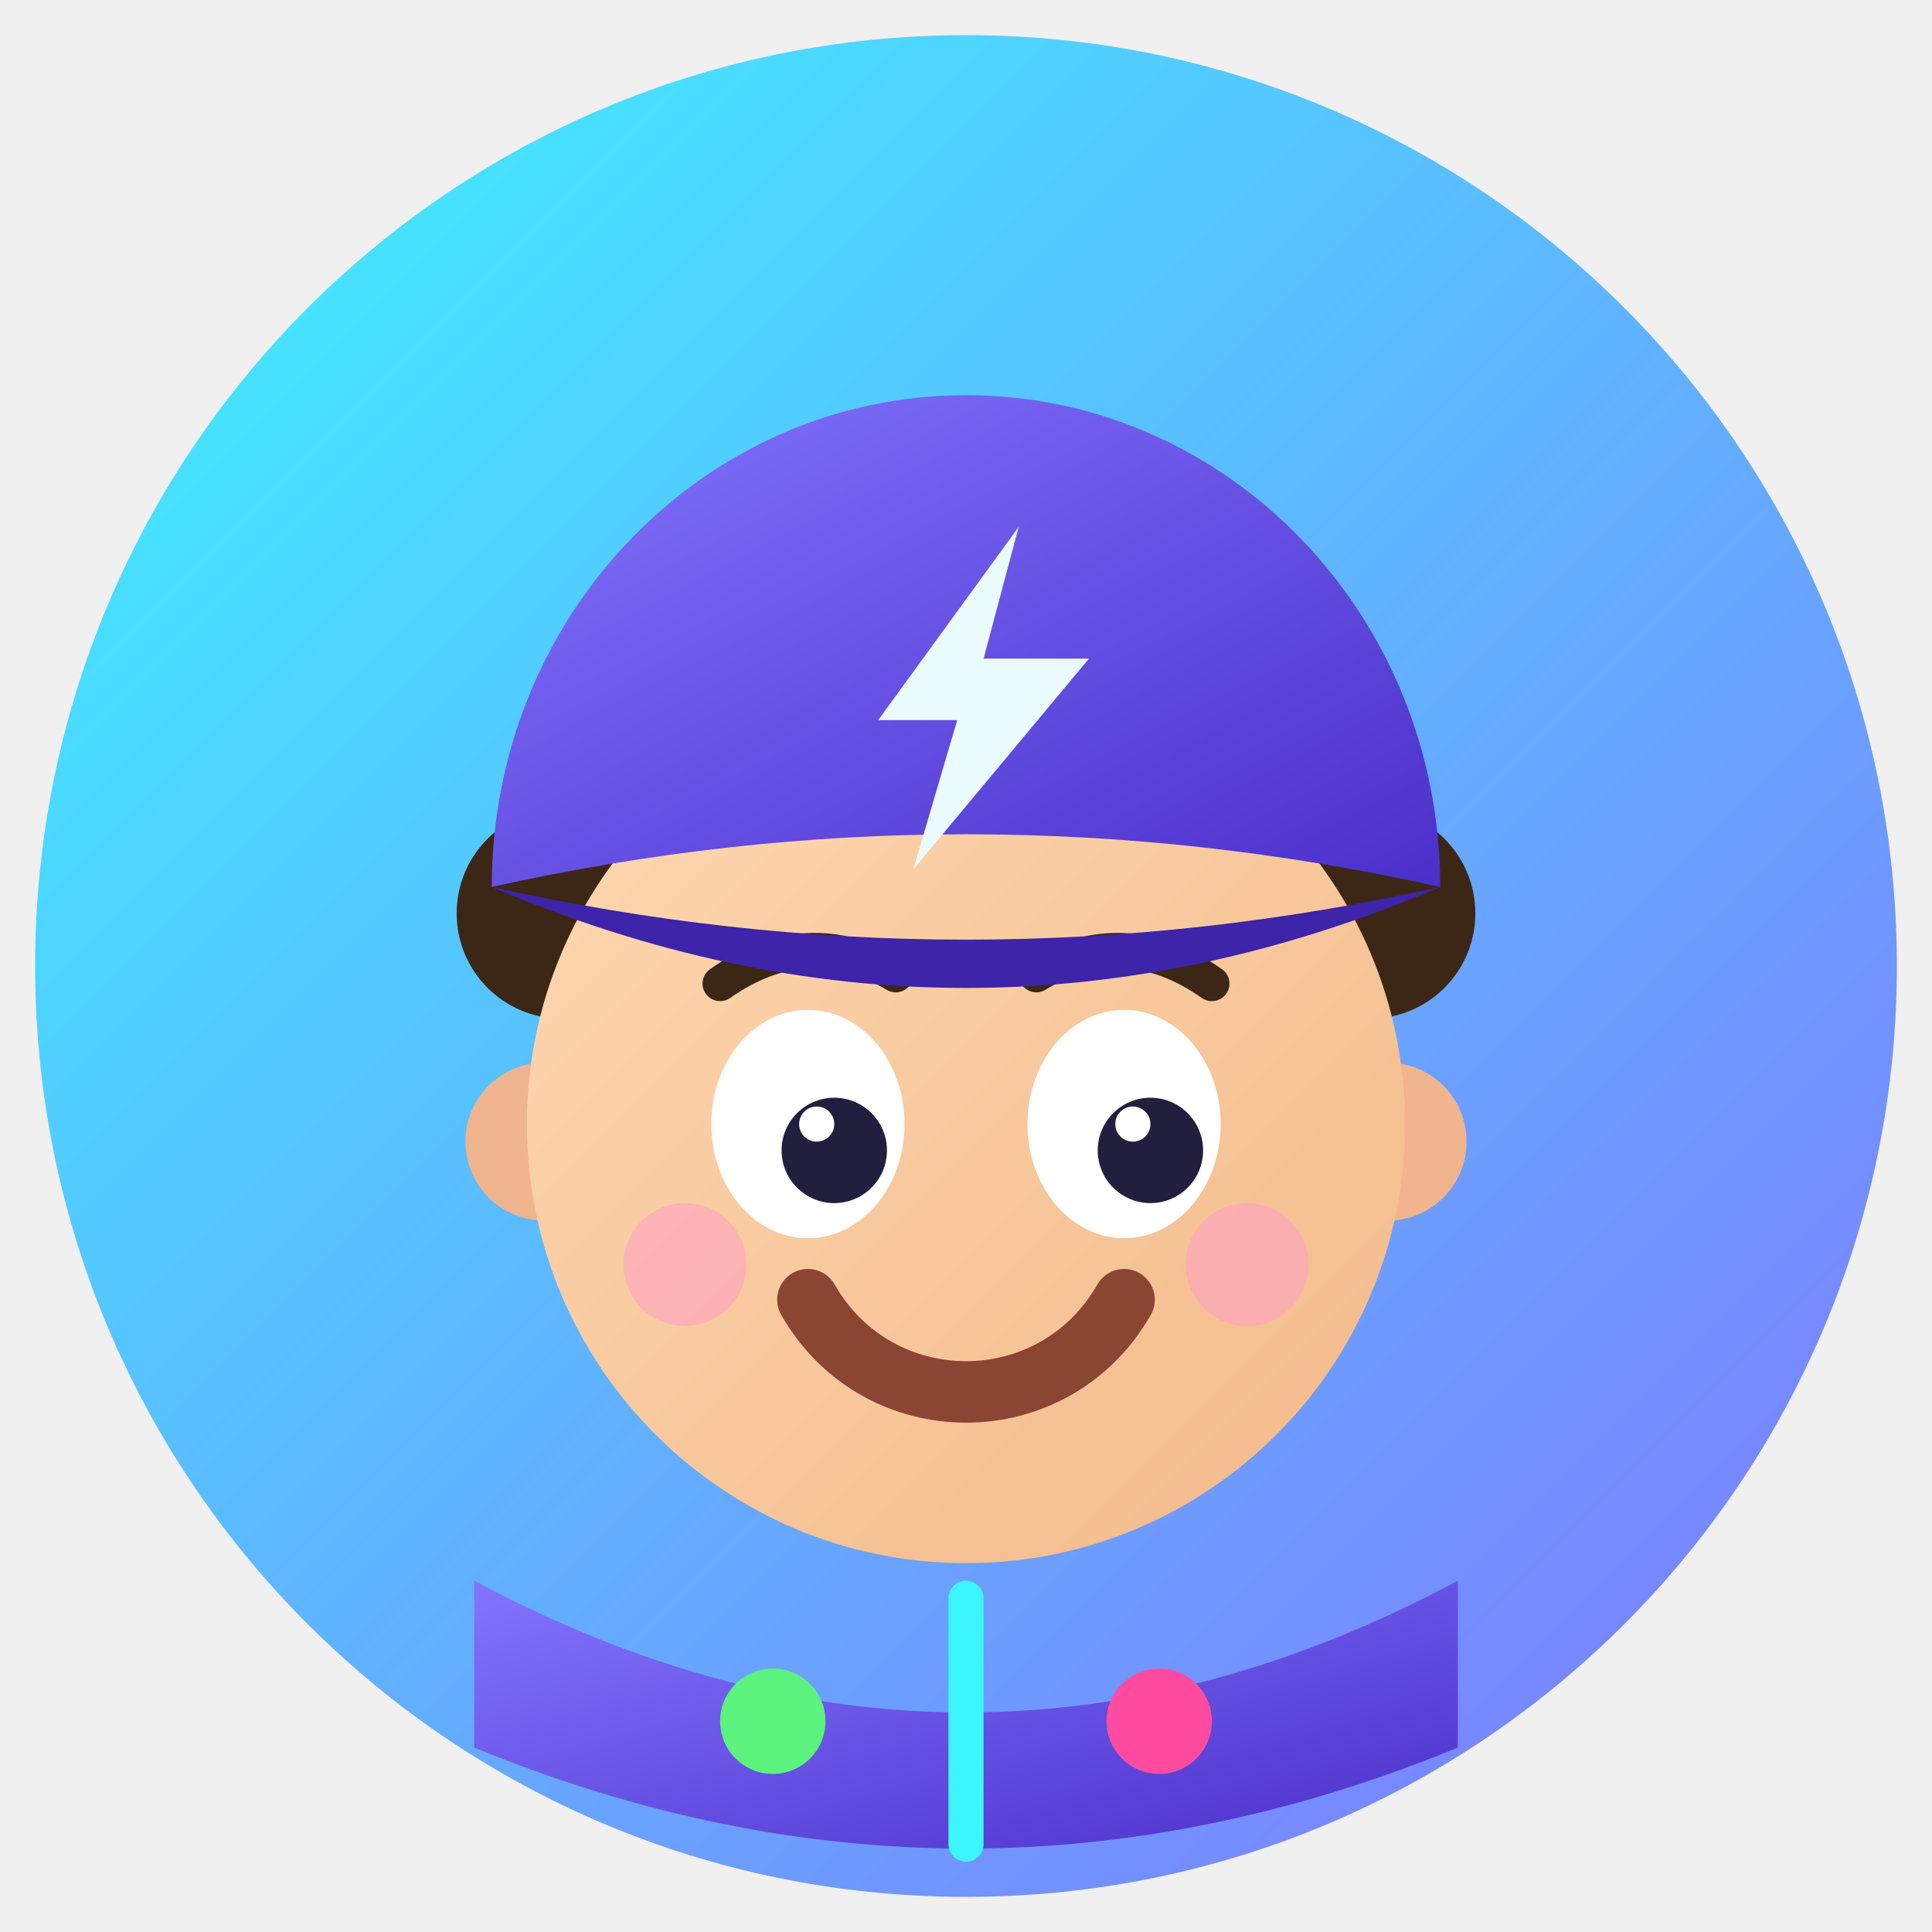
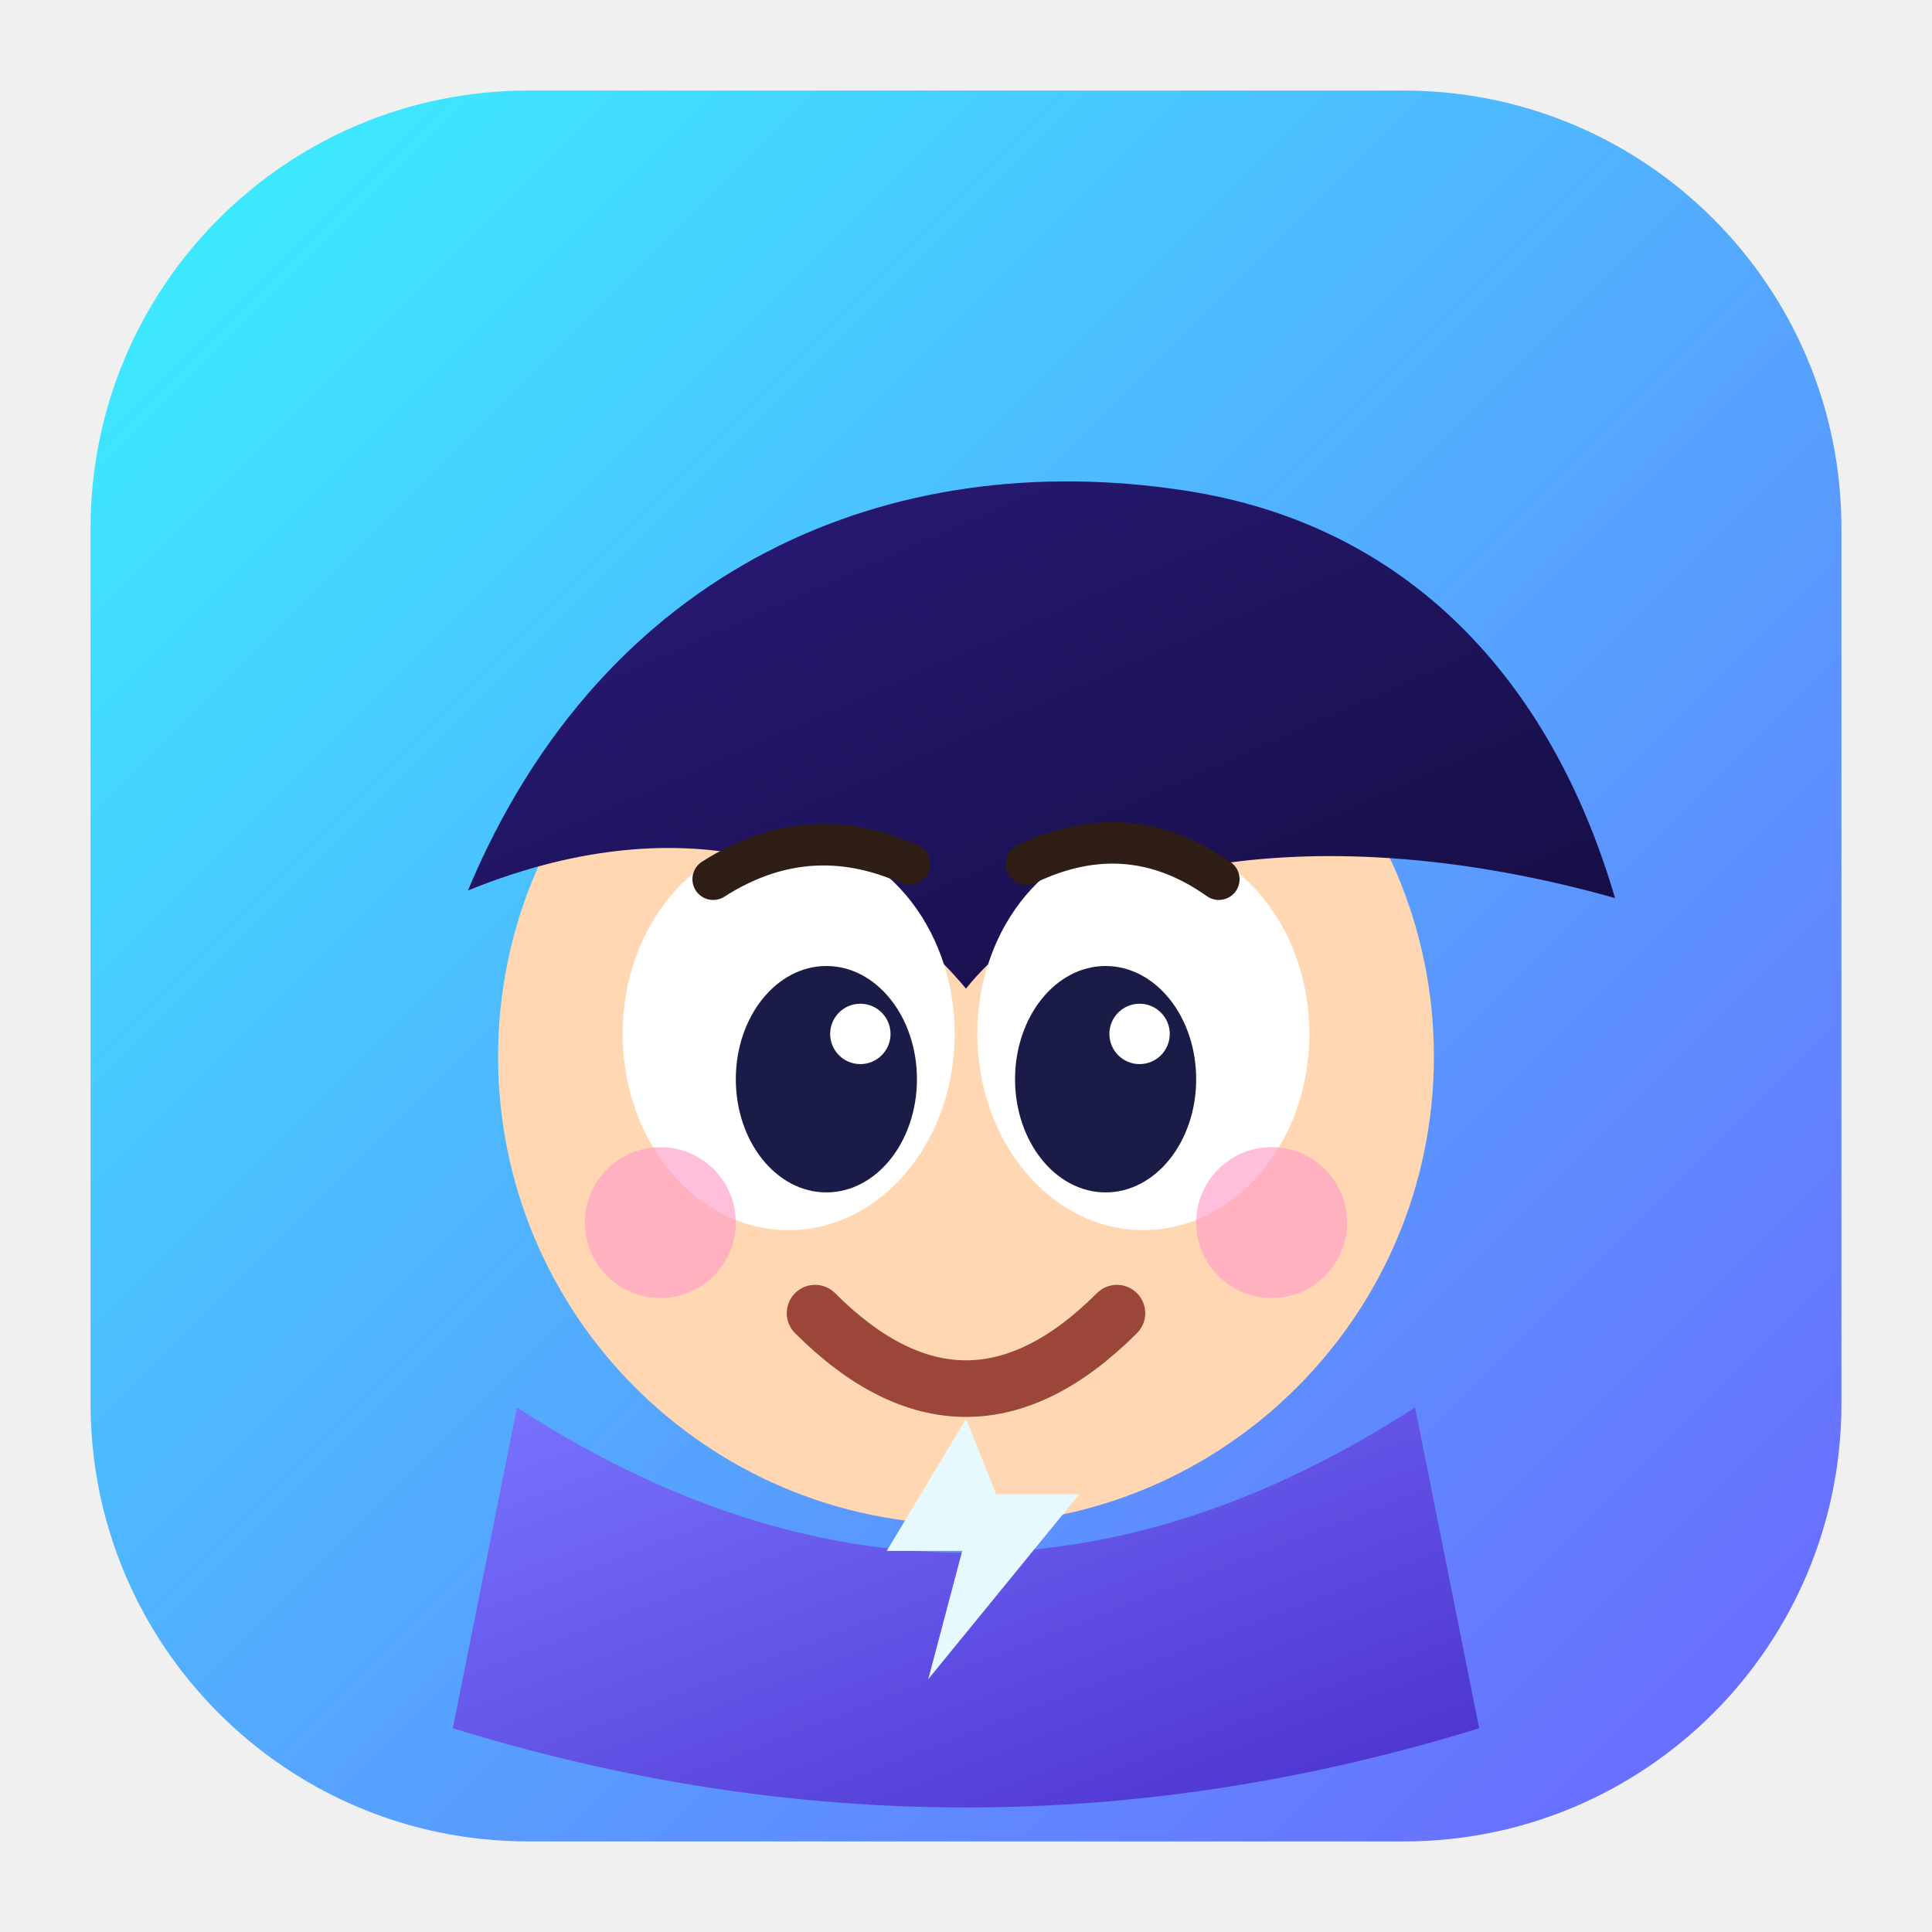
- <svg xmlns="http://www.w3.org/2000/svg" viewBox="0 0 220 220" role="img" aria-label="Mascote GameStudios Lab">
+ <svg xmlns="http://www.w3.org/2000/svg" viewBox="0 0 512 512" role="img" aria-label="Game Arcade anime icon">
  <defs>
    <linearGradient id="bg" x1="0%" y1="0%" x2="100%" y2="100%">
-       <stop offset="0%" stop-color="#3bf5ff" />
-       <stop offset="100%" stop-color="#8374ff" />
+       <stop offset="0%" stop-color="#39f3ff" />
+       <stop offset="100%" stop-color="#6d64ff" />
    </linearGradient>
-     <linearGradient id="skin" x1="0%" y1="0%" x2="100%" y2="100%">
-       <stop offset="0%" stop-color="#ffd9b3" />
-       <stop offset="100%" stop-color="#f2b989" />
+     <linearGradient id="hair" x1="0%" y1="0%" x2="100%" y2="100%">
+       <stop offset="0%" stop-color="#2a1b7a" />
+       <stop offset="100%" stop-color="#140d42" />
    </linearGradient>
-     <linearGradient id="cap" x1="0%" y1="0%" x2="100%" y2="100%">
-       <stop offset="0%" stop-color="#8374ff" />
-       <stop offset="100%" stop-color="#4b2fc9" />
+     <linearGradient id="hoodie" x1="0%" y1="0%" x2="100%" y2="100%">
+       <stop offset="0%" stop-color="#7a74ff" />
+       <stop offset="100%" stop-color="#4a2fcc" />
    </linearGradient>
  </defs>
-   <circle cx="110" cy="110" r="106" fill="url(#bg)" />
-   <circle cx="64" cy="104" r="12" fill="#3c2716" />
-   <circle cx="156" cy="104" r="12" fill="#3c2716" />
-   <circle cx="62" cy="130" r="9" fill="#f0b48f" />
-   <circle cx="158" cy="130" r="9" fill="#f0b48f" />
-   <circle cx="110" cy="128" r="50" fill="url(#skin)" />
-   <circle cx="78" cy="144" r="7" fill="#ff9fc7" opacity="0.55" />
-   <circle cx="142" cy="144" r="7" fill="#ff9fc7" opacity="0.55" />
-   <path d="M82,112 Q92,105 102,111" stroke="#3c2716" stroke-width="4" fill="none" stroke-linecap="round" />
-   <path d="M118,111 Q128,105 138,112" stroke="#3c2716" stroke-width="4" fill="none" stroke-linecap="round" />
-   <ellipse cx="92" cy="128" rx="11" ry="13" fill="#ffffff" />
-   <ellipse cx="128" cy="128" rx="11" ry="13" fill="#ffffff" />
-   <circle cx="95" cy="131" r="6" fill="#211f3d" />
-   <circle cx="131" cy="131" r="6" fill="#211f3d" />
-   <circle cx="93" cy="128" r="2" fill="#ffffff" />
-   <circle cx="129" cy="128" r="2" fill="#ffffff" />
-   <path d="M92,148c8,14 28,14 36,0" stroke="#8a4632" stroke-width="7" stroke-linecap="round" fill="none" />
-   <path d="M56,101 Q110,124 164,101 Q110,113 56,101 Z" fill="#3d24a8" />
-   <path d="M56,101 A54,56 0 0 1 164,101 Q110,89 56,101 Z" fill="url(#cap)" />
-   <path d="M116,60 L100,82 L109,82 L104,99 L124,75 L112,75 Z" fill="#eafcff" />
-   <path d="M54,180 Q110,210 166,180 L166,199 Q110,222 54,199 Z" fill="url(#cap)" />
-   <line x1="110" y1="182" x2="110" y2="210" stroke="#3bf5ff" stroke-width="4" stroke-linecap="round" />
-   <circle cx="88" cy="196" r="6" fill="#5cf27e" />
-   <circle cx="132" cy="196" r="6" fill="#ff4b9f" />
+   <rect x="24" y="24" width="464" height="464" rx="116" fill="url(#bg)" />
+   <circle cx="256" cy="280" r="124" fill="#ffd8b3" />
+   <path d="M124 236 C160 150 236 118 314 130 C373 139 411 180 428 238 C350 216 283 228 256 262 C225 225 178 214 124 236 Z" fill="url(#hair)" />
+   <ellipse cx="209" cy="274" rx="44" ry="52" fill="#fff" />
+   <ellipse cx="303" cy="274" rx="44" ry="52" fill="#fff" />
+   <ellipse cx="219" cy="286" rx="24" ry="30" fill="#1a1c47" />
+   <ellipse cx="293" cy="286" rx="24" ry="30" fill="#1a1c47" />
+   <circle cx="228" cy="274" r="8" fill="#fff" />
+   <circle cx="302" cy="274" r="8" fill="#fff" />
+   <path d="M189 233 Q214 217 241 229" stroke="#2f1e15" stroke-width="11" fill="none" stroke-linecap="round" />
+   <path d="M272 229 Q299 216 323 233" stroke="#2f1e15" stroke-width="11" fill="none" stroke-linecap="round" />
+   <circle cx="175" cy="324" r="20" fill="#ff9dc6" opacity="0.65" />
+   <circle cx="337" cy="324" r="20" fill="#ff9dc6" opacity="0.65" />
+   <path d="M216 348 Q256 388 296 348" stroke="#9b4638" stroke-width="15" fill="none" stroke-linecap="round" />
+   <path d="M137 373 Q256 450 375 373 L392 458 Q256 500 120 458 Z" fill="url(#hoodie)" />
+   <path d="M256 376 L235 411 L255 411 L246 445 L286 396 L264 396 Z" fill="#e6f9ff" />
</svg>
